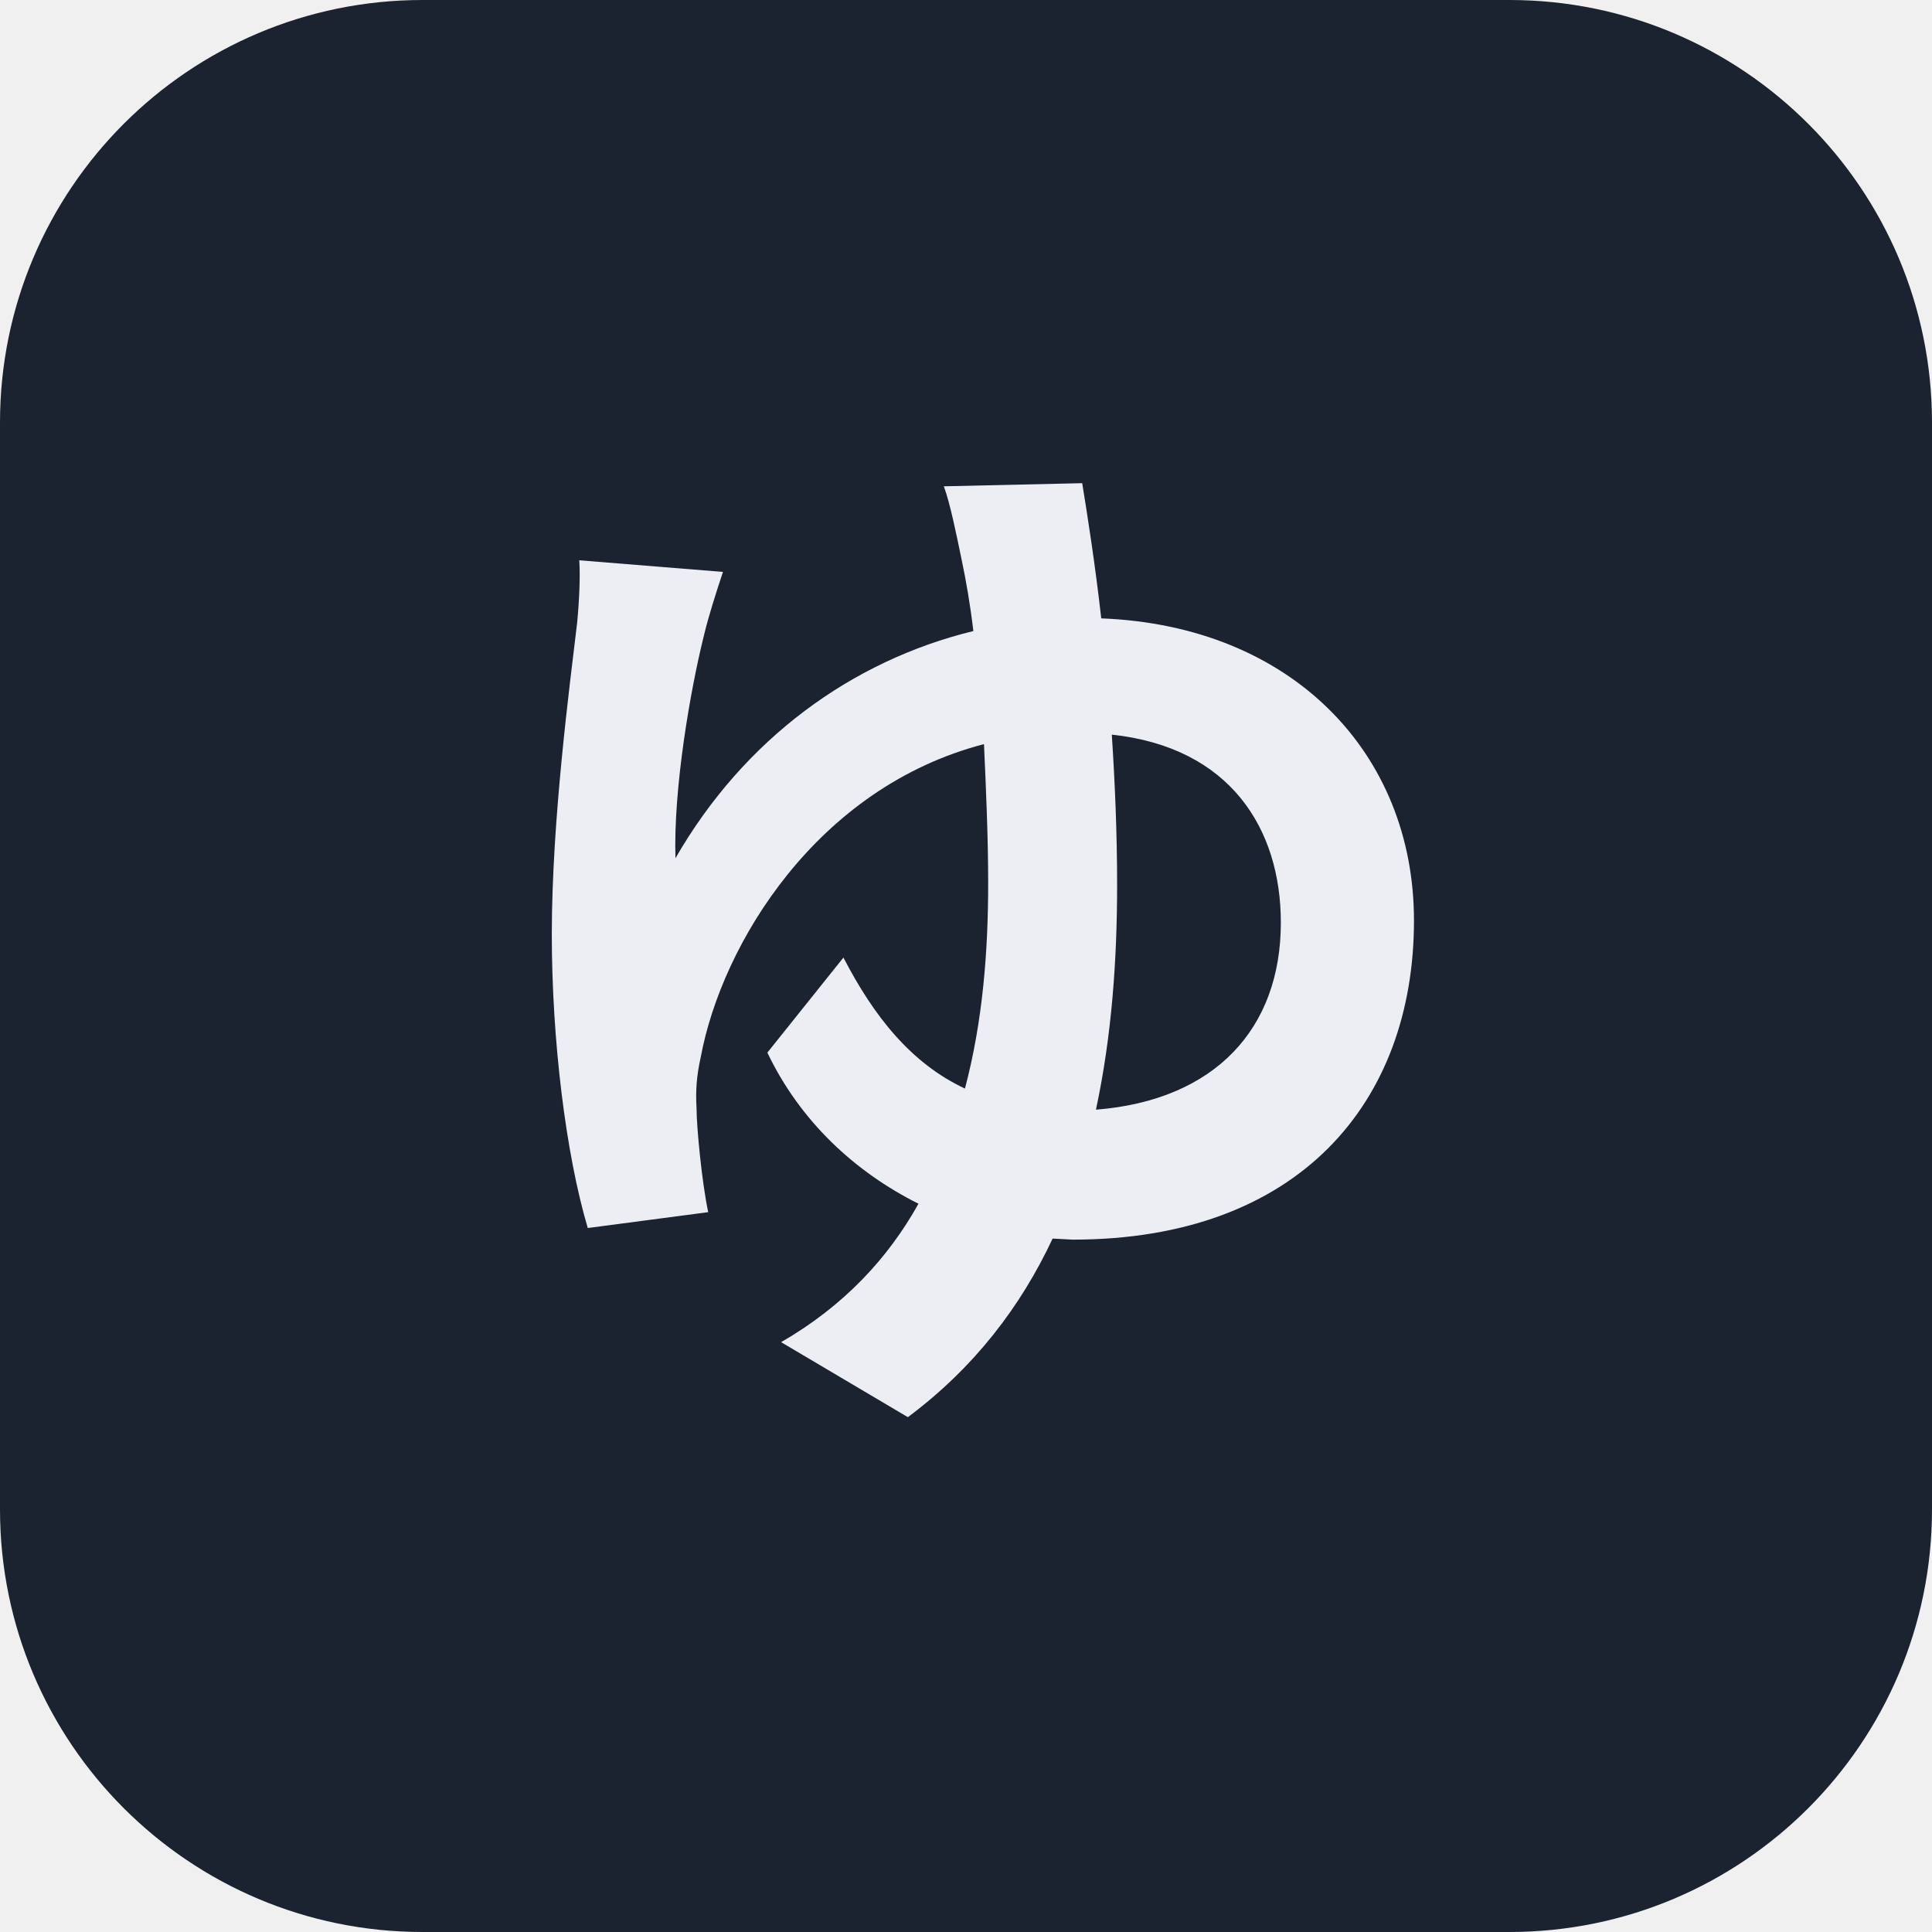
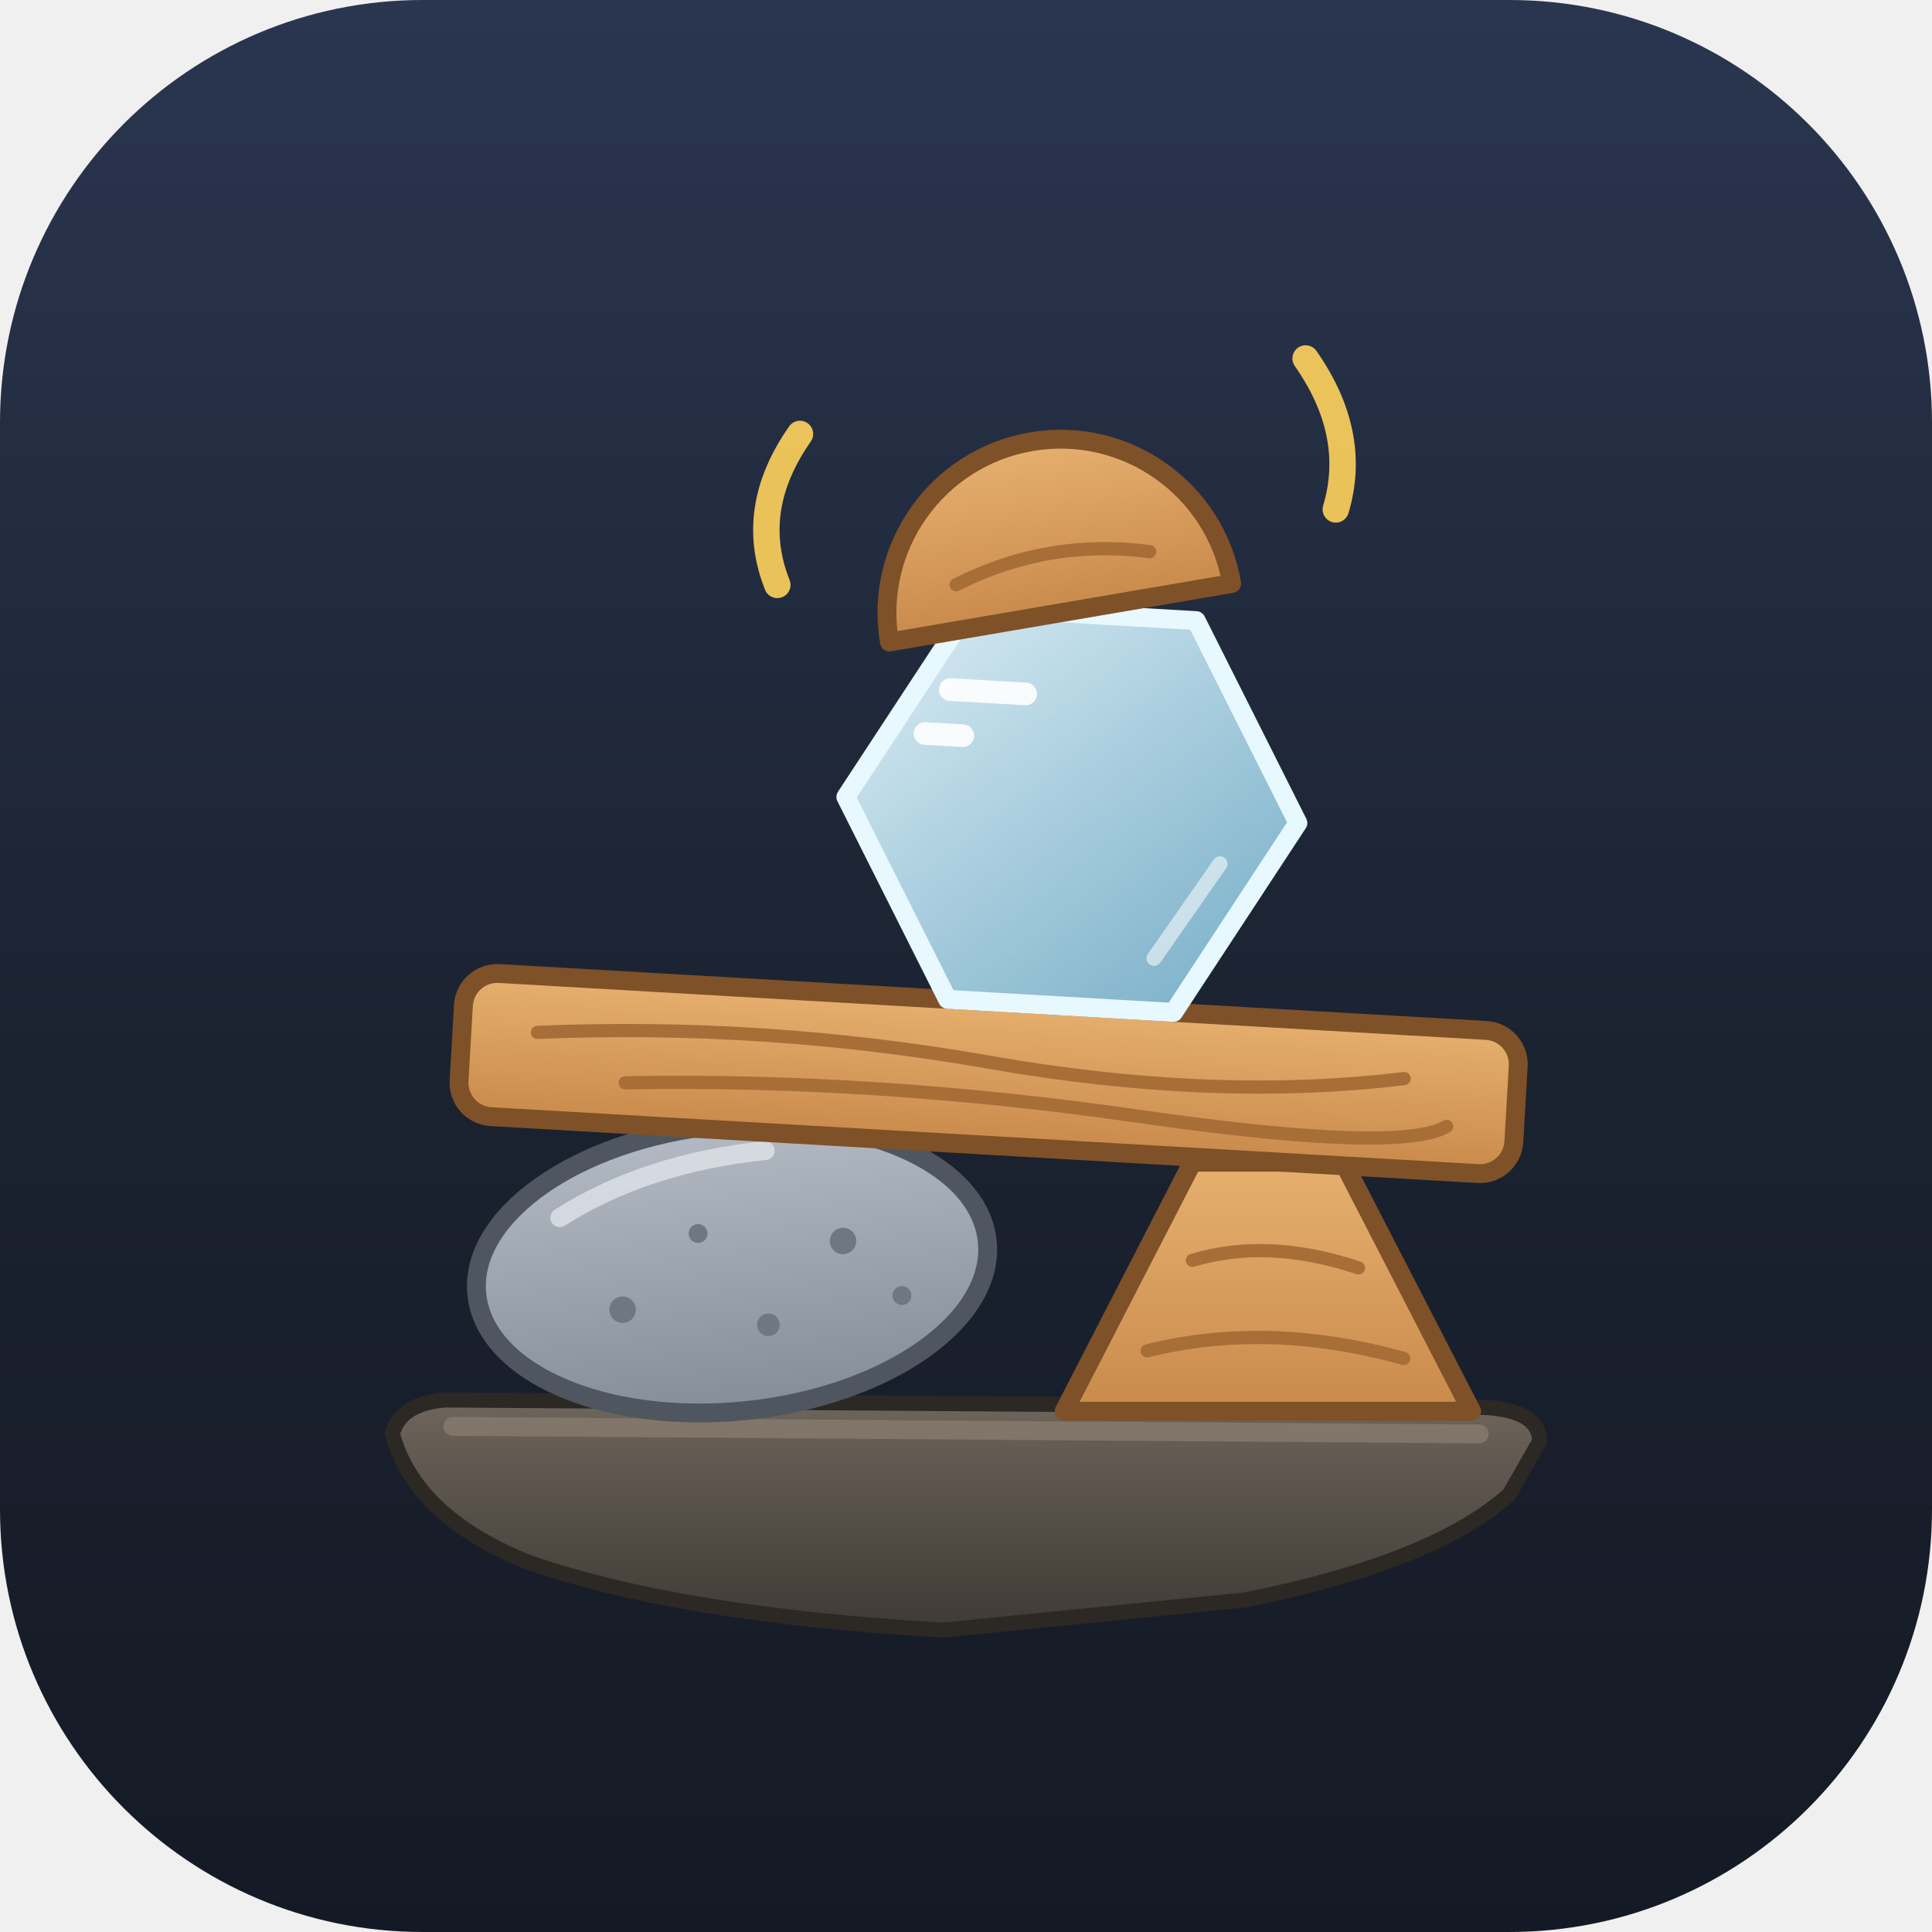
- <svg xmlns="http://www.w3.org/2000/svg" viewBox="0 0 512 512">
-   <rect width="512" height="512" rx="112" fill="#1b2230" />
-   <text x="256" y="256" dy=".35em" text-anchor="middle" font-family="system-ui,sans-serif" font-weight="700" font-size="280" fill="#eceef3">ゆ</text>
+ <svg xmlns="http://www.w3.org/2000/svg" viewBox="0 0 512 512" width="512" height="512">
+   <defs>
+     <linearGradient id="sky" x1="0" y1="0" x2="0" y2="1">
+       <stop offset="0" stop-color="#2a3650" />
+       <stop offset=".55" stop-color="#1b2230" />
+       <stop offset="1" stop-color="#141a25" />
+     </linearGradient>
+     <linearGradient id="wood" x1="0" y1="0" x2="0" y2="1">
+       <stop offset="0" stop-color="#e6b06f" />
+       <stop offset="1" stop-color="#c98a4b" />
+     </linearGradient>
+     <linearGradient id="stone" x1="0" y1="0" x2="0" y2="1">
+       <stop offset="0" stop-color="#b3bac3" />
+       <stop offset="1" stop-color="#858d98" />
+     </linearGradient>
+     <linearGradient id="ice" x1="0" y1="0" x2="1" y2="1">
+       <stop offset="0" stop-color="#e9f9ff" stop-opacity=".95" />
+       <stop offset="1" stop-color="#8fd3ef" stop-opacity=".78" />
+     </linearGradient>
+     <linearGradient id="rock" x1="0" y1="0" x2="0" y2="1">
+       <stop offset="0" stop-color="#6e655b" />
+       <stop offset="1" stop-color="#3f3a35" />
+     </linearGradient>
+   </defs>
+   <rect width="512" height="512" rx="112" fill="url(#sky)" />
+   <g transform="translate(0,-22)">
+     <path d="M104 402 Q106 394 118 393 L394 395 Q408 396 408 404 L400 418 Q380 436 330 446 L250 454 Q180 450 140 436 Q110 424 104 402Z" fill="url(#rock)" stroke="#2c2824" stroke-width="4" />
+     <path d="M120 400 L392 402" stroke="#8a7f71" stroke-width="5" stroke-linecap="round" opacity=".7" />
+     <g transform="translate(194,358) rotate(-6)">
+       <ellipse rx="68" ry="38" fill="url(#stone)" stroke="#4f5660" stroke-width="5" />
+       <g fill="#6f7782">
+         <circle cx="-30" cy="8" r="3.5" />
+         <circle cx="8" cy="16" r="3" />
+         <circle cx="30" cy="-4" r="3.5" />
+         <circle cx="-8" cy="-10" r="2.5" />
+         <circle cx="44" cy="12" r="2.5" />
+       </g>
+       <path d="M-44 -18 Q-20 -30 12 -30" fill="none" stroke="#dfe4ea" stroke-width="5" stroke-linecap="round" opacity=".8" />
+     </g>
+     <g>
+       <path d="M282 396 L390 396 L356 330 L316 330Z" fill="url(#wood)" stroke="#7e5128" stroke-width="5" stroke-linejoin="round" />
+       <path d="M304 380 Q336 372 372 382 M316 356 Q336 350 360 358" fill="none" stroke="#a86e37" stroke-width="3.5" stroke-linecap="round" />
+     </g>
+     <g transform="translate(262,306.5) rotate(3.3)">
+       <rect x="-140" y="-19" width="280" height="38" rx="9" fill="url(#wood)" stroke="#7e5128" stroke-width="5" />
+       <path d="M-120 -4 Q-60 -10 0 -3 T110 -5 M-96 8 Q-30 3 40 9 T122 7" fill="none" stroke="#a86e37" stroke-width="3.5" stroke-linecap="round" />
+       <g transform="translate(18,-71.0) rotate(0)">
+         <polygon points="60.0,0.0 30.0,52.0 -30.0,52.0 -60.0,0.0 -30.0,-52.0 30.0,-52.0" fill="url(#ice)" stroke="#e8f8ff" stroke-width="5" stroke-linejoin="round" />
+         <path d="M-34 -30 L-14 -30 M-40 -18 L-30 -18" stroke="#ffffff" stroke-width="6" stroke-linecap="round" opacity=".9" />
+         <path d="M24 38 L40 12" stroke="#ffffff" stroke-width="4" stroke-linecap="round" opacity=".55" />
+         <g transform="translate(-6,-52.0) rotate(-13)">
+           <path d="M-46 0 A46 46 0 0 1 46 0 Z" fill="url(#wood)" stroke="#7e5128" stroke-width="5" stroke-linejoin="round" />
+           <path d="M-26 -12 Q0 -20 26 -12" fill="none" stroke="#a86e37" stroke-width="3.5" stroke-linecap="round" />
+         </g>
+       </g>
+     </g>
+     <g fill="none" stroke="#ffd35c" stroke-width="7" stroke-linecap="round" opacity=".9">
+       <path d="M212 137 Q198 157 206 177" />
+       <path d="M346 117 Q360 137 354 157" />
+     </g>
+   </g>
</svg>
